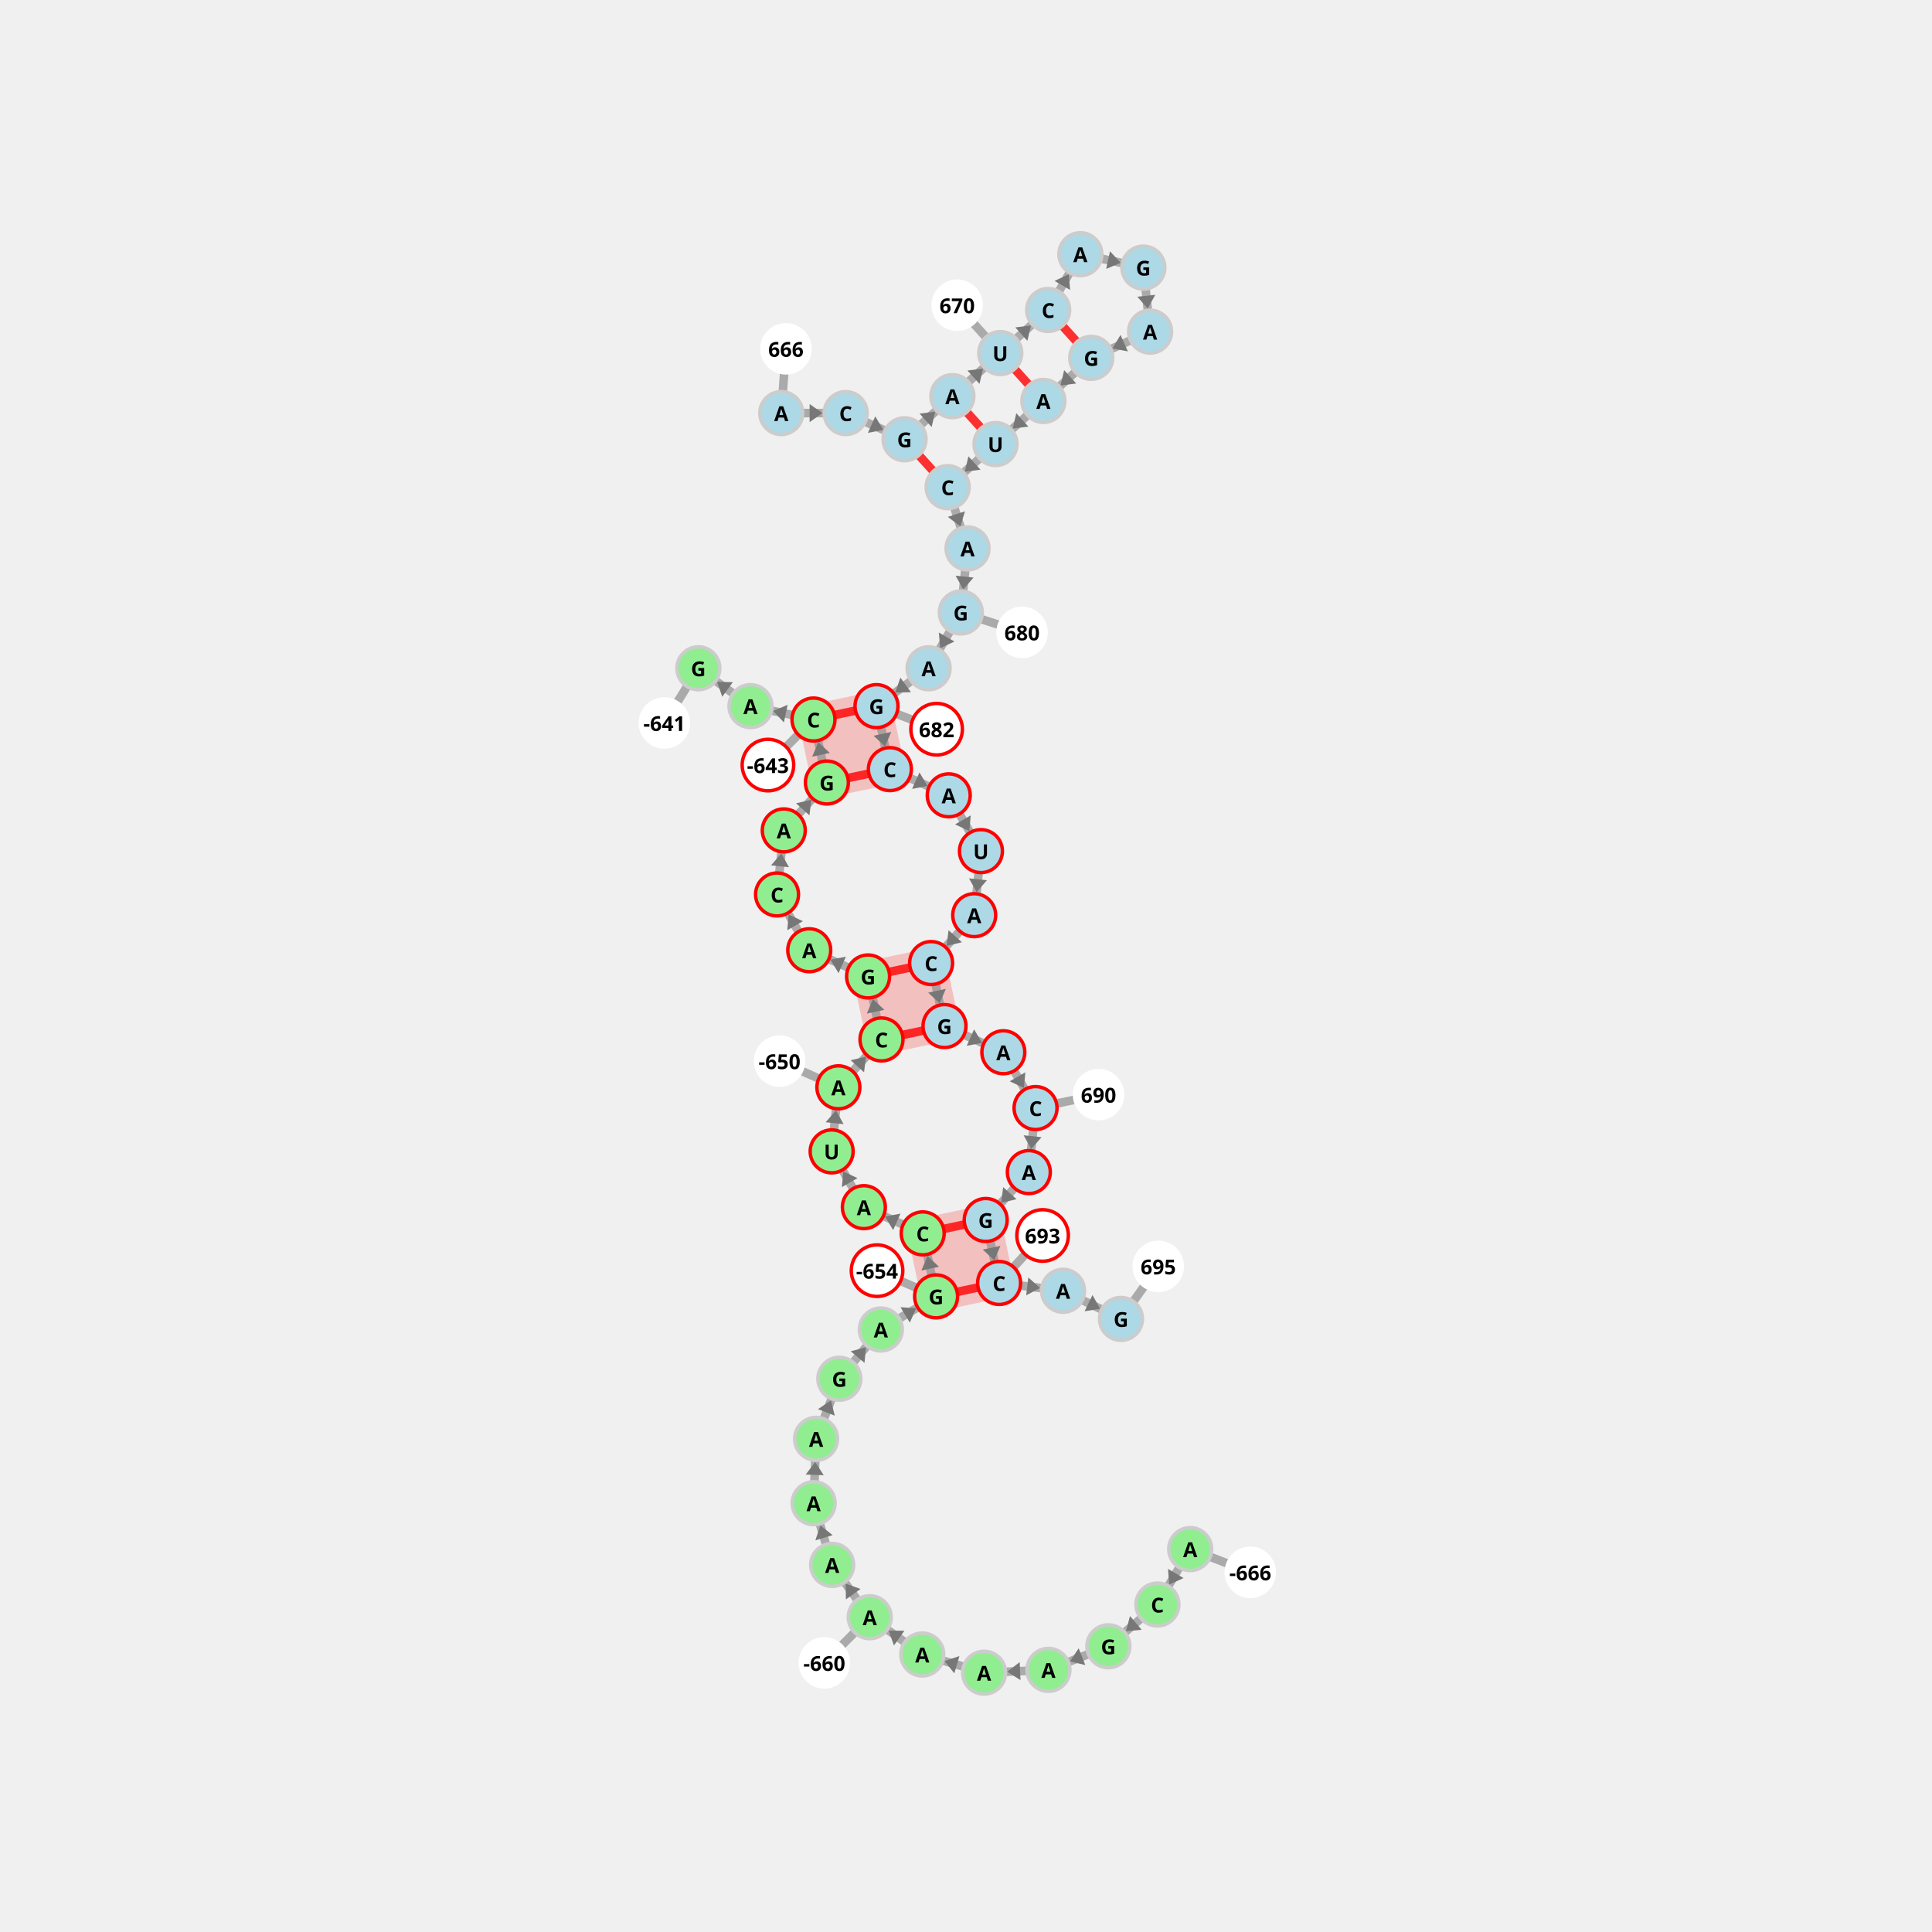
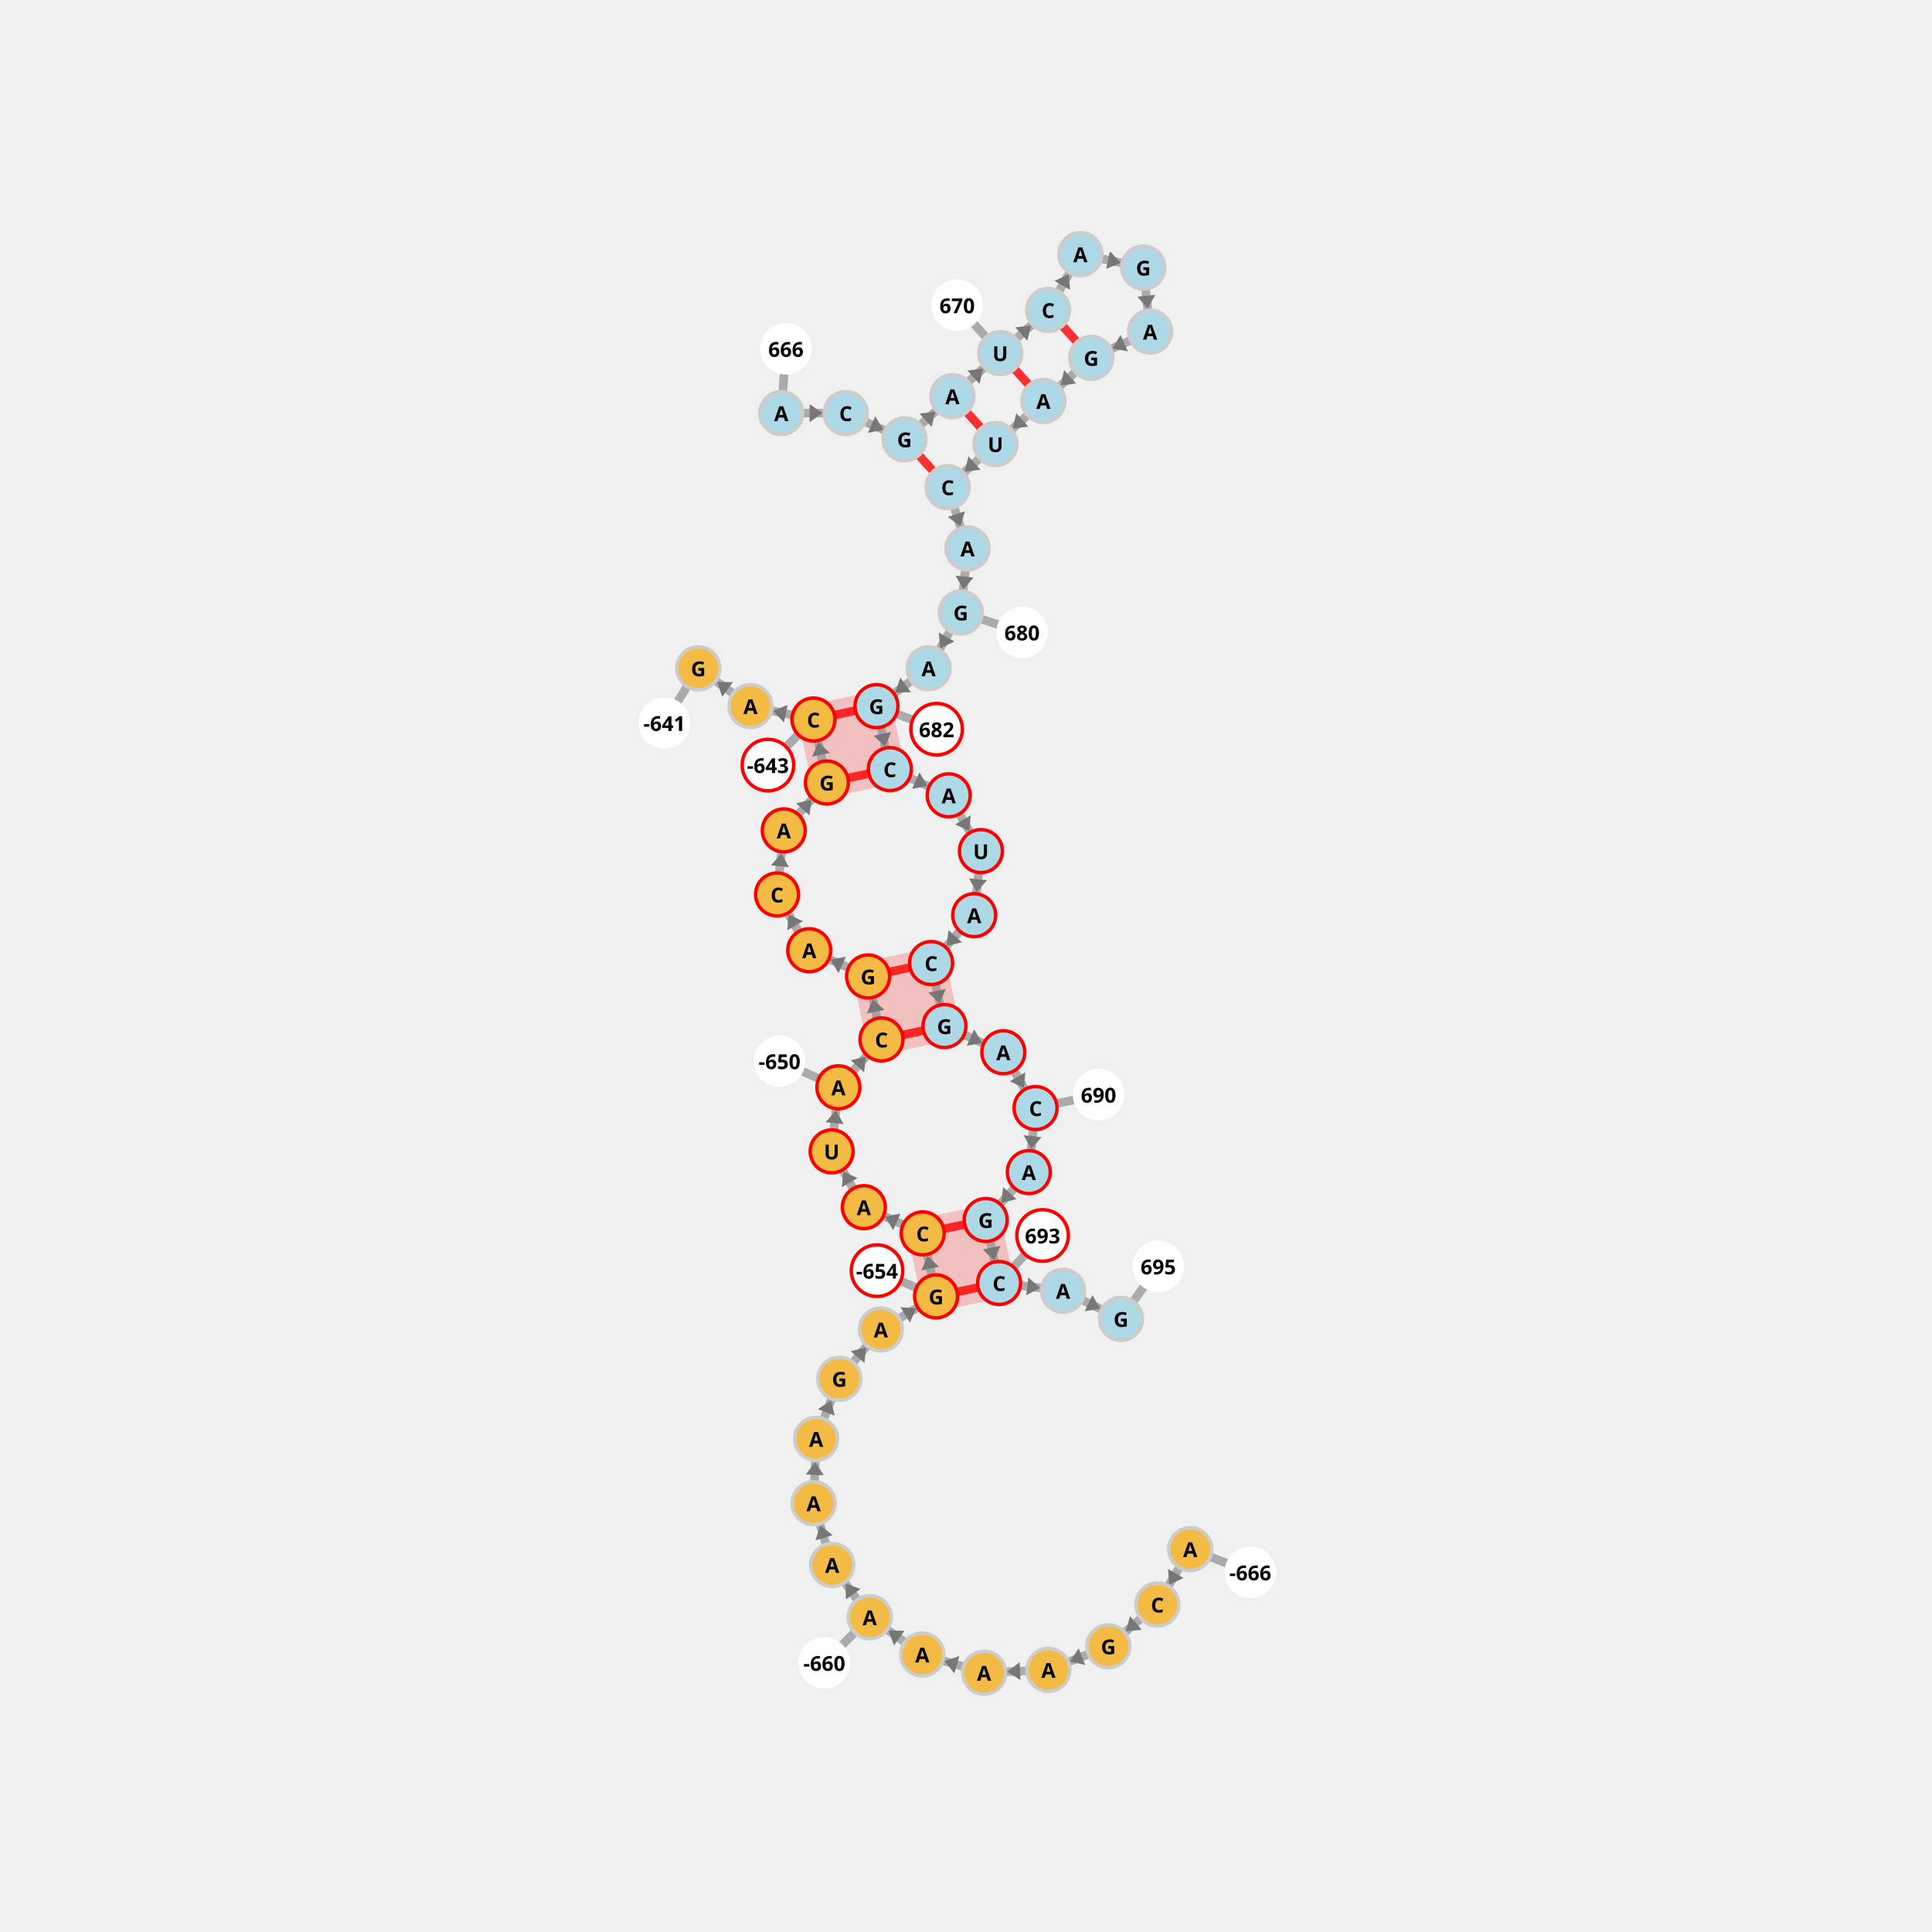
<svg xmlns="http://www.w3.org/2000/svg" viewBox="0 0 300 300">
  <style type="text/css">
 circle.fornac-node, polygon.fornac-node {
  stroke: #ccc;
  stroke-width: 0.8;
  opacity: 1;
  fill: white;
}

path.fornac-directionArrow {
  fill: #777;
  stroke: none;
  stroke-width: 0.8px;
}

g.fornac-plot {
    /* outline: 1px solid red; */
}

circle.fornac-node[base_type="a"] {
  fill: #dbdb8d;
}

circle.fornac-node[base_type="c"] {
  fill: #98df8a;
}

circle.fornac-node[base_type="g"] {
  fill: #ff9896;
}

circle.fornac-node[base_type="u"], circle.fornac-node[base_type="t"] {
  fill: #aec7e8;
}

.fornac-node &gt; text {
     pointer-events: none;
 }

circle.fornac-node[node_type="label"] {
    stroke: transparent;
    stroke-width: 0;
    fill: white;
    display: inline;
}

circle.fornac-node[node_type="protein"] {
    fill: gray;
    fill-opacity: 0.5;
    stroke-width: 4;
}

.fornac-selectedNode &gt; circle.fornac-node {
    stroke: red;
}

text.fornac-nodeLabel {
    font-weight: bold;
    font-family: Tahoma, Geneva, sans-serif;
    font-size: 0.4em;
    color: rgb(100,100,100);
    text-anchor: middle;
    alignment-baseline: middle;
    dominant-baseline: central;
    pointer-events: none;
    -webkit-touch-callout: none;
    -webkit-user-select: none;
    -khtml-user-select: none;
    -moz-user-select: none;
    -ms-user-select: none;
    user-select: none;
}

line.fornac-link {
  stroke: #999;
  stroke-opacity: 0.8;
  stroke-width: 2;
}

line.fornac-link[link_type="pseudoknot"] {
    stroke: red;
}

line.fornac-link[link_type="basepair"] {
  stroke: red;
}

line.fornac-link[link_type="intermolecule"] {
  stroke: blue;
}

line.fornac-link[link_type="chain_chain"] {
  stroke-dasharray: 3,3;
}

line.fornac-link[link_type="fake"] {
  stroke: green;
}

text.fornac-plotLabel {
    font-family: Tahoma, Geneva, sans-serif;
    font-weight: bolder;
    font-size: 1.2em;
    fill: rgba(200, 200, 200, 0.5);
    text-anchor: middle;
    alignment-baseline: central;
}

.fornac-transparent {
    fill: transparent;
    stroke-width: 0;
    stroke-opacity: 0;
    opacity: 0;
    visibility: hidden;
    pointer-events: none;
}

.fornac-dragLine {
  stroke: #999;
  stroke-width: 2;
  pointer-events: none;
}

.fornac-mouseEventHelper &gt; .extent {
  fill-opacity: .1;
  stroke: #fff;
  shape-rendering: crispEdges;
}

.d3-context-menu {
	position: absolute;
	display: none;
	background-color: #f2f2f2;
	border-radius: 4px;

	font-family: Arial, sans-serif;
	font-size: 14px;
	min-width: 150px;
	border: 1px solid #d4d4d4;

	z-index:1200;
}

.d3-context-menu ul {
	list-style-type: none;
	margin: 4px 0px;
	padding: 0px;
	cursor: default;
}

.d3-context-menu ul li {
	padding: 4px 16px;

	-webkit-touch-callout: none; /* iOS Safari */
	-webkit-user-select: none;   /* Chrome/Safari/Opera */
	-khtml-user-select: none;    /* Konqueror */
	-moz-user-select: none;      /* Firefox */
	-ms-user-select: none;       /* Internet Explorer/Edge */
	user-select: none;
}

.d3-context-menu ul li:hover {
	background-color: #4677f8;
	color: #fefefe;
}

.d3-context-menu-selected {
	background-color: #4677f8;
	color: #fefefe;
}

/*
	Header
*/

.d3-context-menu ul li.is-header
.d3-context-menu ul li.is-header:hover {
	background-color: #f2f2f2;
	color: #444;
	font-weight: bold;
	font-style: italic;
}

/*
	Disabled
*/

.d3-context-menu ul li.is-disabled
.d3-context-menu ul li.is-disabled:hover {
	background-color: #f2f2f2;
	color: #888;
	cursor: not-allowed;
}

/*
	Divider
*/

.d3-context-menu ul li.is-divider {
	padding: 0px 0px;
}

.d3-context-menu ul li.is-divider:hover {
	background-color: #f2f2f2;
}

.d3-context-menu ul hr {
	border: 0;
    height: 0;
    border-top: 1px solid rgba(0, 0, 0, 0.1);
    border-bottom: 1px solid rgba(255, 255, 255, 0.3);
}

/*# sourceMappingURL=fornac.css.map*/ 
</style>
  <g class="fornac-plot" transform="translate(54.63409,-2.538667)scale(0.6668224,0.6668224)">
    <polyline points="147.606,287.896 150.725,302.569 136.053,305.687 132.934,291.015 147.606,287.896 " style="fill:red;opacity:0.2;stroke:red;stroke-width:7" />
    <polyline points="134.889,228.068 138.008,242.74 123.336,245.859 120.217,231.186 134.889,228.068 " style="fill:red;opacity:0.2;stroke:red;stroke-width:7" />
    <polyline points="122.172,168.239 125.291,182.911 110.619,186.03 107.5,171.358 122.172,168.239 " style="fill:red;opacity:0.2;stroke:red;stroke-width:7" />
    <g class="fornac-links">
      <line class="link fornac-link" x1="100" y1="100" x2="115" y2="100" link_type="backbone" pointer-events="all" start="1" end="2" />
      <line class="link fornac-link" x1="128.703" y1="106.101" x2="138.74" y2="117.248" link_type="basepair" pointer-events="all" start="3" end="13" />
      <line class="link fornac-link" x1="115" y1="100" x2="128.703" y2="106.101" link_type="backbone" pointer-events="all" start="2" end="3" />
      <line class="link fornac-link" x1="139.85" y1="96.064" x2="149.887" y2="107.211" link_type="basepair" pointer-events="all" start="4" end="12" />
      <line class="link fornac-link" x1="128.703" y1="106.101" x2="139.85" y2="96.064" link_type="backbone" pointer-events="all" start="3" end="4" />
      <line class="link fornac-link" x1="150.998" y1="86.027" x2="161.034" y2="97.174" link_type="basepair" pointer-events="all" start="5" end="11" />
      <line class="link fornac-link" x1="139.85" y1="96.064" x2="150.998" y2="86.027" link_type="backbone" pointer-events="all" start="4" end="5" />
      <line class="link fornac-link" x1="162.145" y1="75.99" x2="172.182" y2="87.137" link_type="basepair" pointer-events="all" start="6" end="10" />
      <line class="link fornac-link" x1="150.998" y1="86.027" x2="162.145" y2="75.99" link_type="backbone" pointer-events="all" start="5" end="6" />
      <line class="link fornac-link" x1="162.145" y1="75.99" x2="169.645" y2="63" link_type="backbone" pointer-events="all" start="6" end="7" />
      <line class="link fornac-link" x1="169.645" y1="63" x2="184.317" y2="66.118" link_type="backbone" pointer-events="all" start="7" end="8" />
      <line class="link fornac-link" x1="184.317" y1="66.118" x2="185.885" y2="81.036" link_type="backbone" pointer-events="all" start="8" end="9" />
      <line class="link fornac-link" x1="185.885" y1="81.036" x2="172.182" y2="87.137" link_type="backbone" pointer-events="all" start="9" end="10" />
      <line class="link fornac-link" x1="172.182" y1="87.137" x2="161.034" y2="97.174" link_type="backbone" pointer-events="all" start="10" end="11" />
      <line class="link fornac-link" x1="161.034" y1="97.174" x2="149.887" y2="107.211" link_type="backbone" pointer-events="all" start="11" end="12" />
      <line class="link fornac-link" x1="149.887" y1="107.211" x2="138.74" y2="117.248" link_type="backbone" pointer-events="all" start="12" end="13" />
      <line class="link fornac-link" x1="138.74" y1="117.248" x2="143.375" y2="131.514" link_type="backbone" pointer-events="all" start="13" end="14" />
      <line class="link fornac-link" x1="143.375" y1="131.514" x2="141.807" y2="146.432" link_type="backbone" pointer-events="all" start="14" end="15" />
      <line class="link fornac-link" x1="141.807" y1="146.432" x2="134.307" y2="159.422" link_type="backbone" pointer-events="all" start="15" end="16" />
      <line class="link fornac-link" x1="122.172" y1="168.239" x2="107.5" y2="171.358" link_type="basepair" pointer-events="all" start="17" end="57" />
      <line class="link fornac-link" x1="134.307" y1="159.422" x2="122.172" y2="168.239" link_type="backbone" pointer-events="all" start="16" end="17" />
      <line class="link fornac-link" x1="125.291" y1="182.911" x2="110.619" y2="186.03" link_type="basepair" pointer-events="all" start="18" end="56" />
      <line class="link fornac-link" x1="122.172" y1="168.239" x2="125.291" y2="182.911" link_type="backbone" pointer-events="all" start="17" end="18" />
      <line class="link fornac-link" x1="125.291" y1="182.911" x2="138.994" y2="189.012" link_type="backbone" pointer-events="all" start="18" end="19" />
      <line class="link fornac-link" x1="138.994" y1="189.012" x2="146.494" y2="202.003" link_type="backbone" pointer-events="all" start="19" end="20" />
      <line class="link fornac-link" x1="146.494" y1="202.003" x2="144.926" y2="216.921" link_type="backbone" pointer-events="all" start="20" end="21" />
      <line class="link fornac-link" x1="134.889" y1="228.068" x2="120.217" y2="231.186" link_type="basepair" pointer-events="all" start="22" end="52" />
      <line class="link fornac-link" x1="144.926" y1="216.921" x2="134.889" y2="228.068" link_type="backbone" pointer-events="all" start="21" end="22" />
      <line class="link fornac-link" x1="138.008" y1="242.74" x2="123.336" y2="245.859" link_type="basepair" pointer-events="all" start="23" end="51" />
      <line class="link fornac-link" x1="134.889" y1="228.068" x2="138.008" y2="242.74" link_type="backbone" pointer-events="all" start="22" end="23" />
      <line class="link fornac-link" x1="138.008" y1="242.74" x2="151.711" y2="248.841" link_type="backbone" pointer-events="all" start="23" end="24" />
      <line class="link fornac-link" x1="151.711" y1="248.841" x2="159.211" y2="261.831" link_type="backbone" pointer-events="all" start="24" end="25" />
      <line class="link fornac-link" x1="159.211" y1="261.831" x2="157.643" y2="276.749" link_type="backbone" pointer-events="all" start="25" end="26" />
      <line class="link fornac-link" x1="147.606" y1="287.896" x2="132.934" y2="291.015" link_type="basepair" pointer-events="all" start="27" end="47" />
      <line class="link fornac-link" x1="157.643" y1="276.749" x2="147.606" y2="287.896" link_type="backbone" pointer-events="all" start="26" end="27" />
      <line class="link fornac-link" x1="150.725" y1="302.569" x2="136.053" y2="305.687" link_type="basepair" pointer-events="all" start="28" end="46" />
      <line class="link fornac-link" x1="147.606" y1="287.896" x2="150.725" y2="302.569" link_type="backbone" pointer-events="all" start="27" end="28" />
      <line class="link fornac-link" x1="150.725" y1="302.569" x2="165.615" y2="304.383" link_type="backbone" pointer-events="all" start="28" end="29" />
      <line class="link fornac-link" x1="165.615" y1="304.383" x2="179.109" y2="310.934" link_type="backbone" pointer-events="all" start="29" end="30" />
      <line class="link fornac-link" x1="195.228" y1="364.538" x2="187.585" y2="377.444" link_type="backbone" pointer-events="all" start="34" end="35" />
      <line class="link fornac-link" x1="187.585" y1="377.444" x2="176.166" y2="387.17" link_type="backbone" pointer-events="all" start="35" end="36" />
      <line class="link fornac-link" x1="176.166" y1="387.17" x2="162.207" y2="392.662" link_type="backbone" pointer-events="all" start="36" end="37" />
      <line class="link fornac-link" x1="162.207" y1="392.662" x2="147.222" y2="393.323" link_type="backbone" pointer-events="all" start="37" end="38" />
      <line class="link fornac-link" x1="147.222" y1="393.323" x2="132.834" y2="389.082" link_type="backbone" pointer-events="all" start="38" end="39" />
      <line class="link fornac-link" x1="132.834" y1="389.082" x2="120.602" y2="380.4" link_type="backbone" pointer-events="all" start="39" end="40" />
      <line class="link fornac-link" x1="120.602" y1="380.4" x2="111.852" y2="368.216" link_type="backbone" pointer-events="all" start="40" end="41" />
      <line class="link fornac-link" x1="111.852" y1="368.216" x2="107.532" y2="353.852" link_type="backbone" pointer-events="all" start="41" end="42" />
      <line class="link fornac-link" x1="107.532" y1="353.852" x2="108.111" y2="338.863" link_type="backbone" pointer-events="all" start="42" end="43" />
      <line class="link fornac-link" x1="108.111" y1="338.863" x2="113.525" y2="324.874" link_type="backbone" pointer-events="all" start="43" end="44" />
      <line class="link fornac-link" x1="113.525" y1="324.874" x2="123.188" y2="313.401" link_type="backbone" pointer-events="all" start="44" end="45" />
      <line class="link fornac-link" x1="123.188" y1="313.401" x2="136.053" y2="305.687" link_type="backbone" pointer-events="all" start="45" end="46" />
      <line class="link fornac-link" x1="136.053" y1="305.687" x2="132.934" y2="291.015" link_type="backbone" pointer-events="all" start="46" end="47" />
      <line class="link fornac-link" x1="132.934" y1="291.015" x2="119.231" y2="284.914" link_type="backbone" pointer-events="all" start="47" end="48" />
      <line class="link fornac-link" x1="119.231" y1="284.914" x2="111.731" y2="271.924" link_type="backbone" pointer-events="all" start="48" end="49" />
      <line class="link fornac-link" x1="111.731" y1="271.924" x2="113.299" y2="257.006" link_type="backbone" pointer-events="all" start="49" end="50" />
      <line class="link fornac-link" x1="113.299" y1="257.006" x2="123.336" y2="245.859" link_type="backbone" pointer-events="all" start="50" end="51" />
      <line class="link fornac-link" x1="123.336" y1="245.859" x2="120.217" y2="231.186" link_type="backbone" pointer-events="all" start="51" end="52" />
      <line class="link fornac-link" x1="120.217" y1="231.186" x2="106.514" y2="225.085" link_type="backbone" pointer-events="all" start="52" end="53" />
      <line class="link fornac-link" x1="106.514" y1="225.085" x2="99.014" y2="212.095" link_type="backbone" pointer-events="all" start="53" end="54" />
      <line class="link fornac-link" x1="99.014" y1="212.095" x2="100.582" y2="197.177" link_type="backbone" pointer-events="all" start="54" end="55" />
      <line class="link fornac-link" x1="100.582" y1="197.177" x2="110.619" y2="186.03" link_type="backbone" pointer-events="all" start="55" end="56" />
      <line class="link fornac-link" x1="110.619" y1="186.03" x2="107.5" y2="171.358" link_type="backbone" pointer-events="all" start="56" end="57" />
      <line class="link fornac-link" x1="107.5" y1="171.358" x2="92.828" y2="168.239" link_type="backbone" pointer-events="all" start="57" end="58" />
      <line class="link fornac-link" x1="92.828" y1="168.239" x2="80.693" y2="159.422" link_type="backbone" pointer-events="all" start="58" end="59" />
      <line class="link fornac-link" x1="100" y1="100" x2="101.084" y2="85.039" link_type="label_link" pointer-events="all" start="1" end="1" />
      <line class="link fornac-link" x1="150.998" y1="86.027" x2="140.961" y2="74.88" link_type="label_link" pointer-events="all" start="5" end="1" />
      <line class="link fornac-link" x1="141.807" y1="146.432" x2="156.073" y2="151.067" link_type="label_link" pointer-events="all" start="15" end="1" />
      <line class="link fornac-link" x1="122.172" y1="168.239" x2="136.176" y2="173.615" link_type="label_link" pointer-events="all" start="17" end="1" />
      <line class="link fornac-link" x1="159.211" y1="261.831" x2="173.883" y2="258.713" link_type="label_link" pointer-events="all" start="25" end="1" />
      <line class="link fornac-link" x1="150.725" y1="302.569" x2="160.854" y2="291.505" link_type="label_link" pointer-events="all" start="28" end="1" />
      <line class="link fornac-link" x1="179.109" y1="310.934" x2="187.791" y2="298.702" link_type="label_link" pointer-events="all" start="30" end="1" />
      <line class="link fornac-link" x1="195.228" y1="364.538" x2="209.217" y2="369.952" link_type="label_link" pointer-events="all" start="34" end="1" />
      <line class="link fornac-link" x1="120.602" y1="380.4" x2="110.025" y2="391.036" link_type="label_link" pointer-events="all" start="40" end="1" />
      <line class="link fornac-link" x1="136.053" y1="305.687" x2="122.299" y2="299.7" link_type="label_link" pointer-events="all" start="46" end="1" />
      <line class="link fornac-link" x1="113.299" y1="257.006" x2="99.596" y2="250.905" link_type="label_link" pointer-events="all" start="50" end="1" />
      <line class="link fornac-link" x1="107.5" y1="171.358" x2="96.893" y2="181.964" link_type="label_link" pointer-events="all" start="57" end="1" />
      <line class="link fornac-link" x1="80.693" y1="159.422" x2="72.776" y2="172.163" link_type="label_link" pointer-events="all" start="59" end="1" />
    </g>
    <g class="fornac-nodes">
      <g class="gnode" struct_name="empty" transform="translate(100,100)" num="n1" rnum="n59">
        <path class="fornac-directionArrow" node_num="1" />
        <circle class="fornac-node" node_type="nucleotide" node_num="1" r="5" style="fill: lightblue;" />
        <text class="fornac-nodeLabel" label_type="nucleotide">A</text>
      </g>
      <g class="gnode" struct_name="empty" transform="translate(115,100)" num="n2" rnum="n58">
        <path class="fornac-directionArrow" node_num="2" d="M-8.4,-2.1L-5.4,0L-8.4,2.1" />
        <circle class="fornac-node" node_type="nucleotide" node_num="2" r="5" style="fill: lightblue;" />
        <text class="fornac-nodeLabel" label_type="nucleotide">C</text>
      </g>
      <g class="gnode" struct_name="empty" transform="translate(128.7032,106.101)" num="n3" rnum="n57">
        <path class="fornac-directionArrow" node_num="3" d="M-6.82,-5.335L-4.933,-2.196L-8.528,-1.498" />
        <circle class="fornac-node" node_type="nucleotide" node_num="3" r="5" style="fill: lightblue;" />
        <text class="fornac-nodeLabel" label_type="nucleotide">G</text>
      </g>
      <g class="gnode" struct_name="empty" transform="translate(139.8504,96.06409)" num="n4" rnum="n56">
        <path class="fornac-directionArrow" node_num="4" d="M-7.648,4.06L-4.013,3.613L-4.837,7.181" />
        <circle class="fornac-node" node_type="nucleotide" node_num="4" r="5" style="fill: lightblue;" />
        <text class="fornac-nodeLabel" label_type="nucleotide">A</text>
      </g>
      <g class="gnode" struct_name="empty" transform="translate(150.9975,86.02713)" num="n5" rnum="n55">
        <path class="fornac-directionArrow" node_num="5" d="M-7.648,4.06L-4.013,3.613L-4.837,7.181" />
        <circle class="fornac-node" node_type="nucleotide" node_num="5" r="5" style="fill: lightblue;" />
        <text class="fornac-nodeLabel" label_type="nucleotide">U</text>
      </g>
      <g class="gnode" struct_name="empty" transform="translate(162.1447,75.99017)" num="n6" rnum="n54">
        <path class="fornac-directionArrow" node_num="6" d="M-7.648,4.06L-4.013,3.613L-4.837,7.181" />
        <circle class="fornac-node" node_type="nucleotide" node_num="6" r="5" style="fill: lightblue;" />
        <text class="fornac-nodeLabel" label_type="nucleotide">C</text>
      </g>
      <g class="gnode" struct_name="empty" transform="translate(169.6447,62.99979)" num="n7" rnum="n53">
        <path class="fornac-directionArrow" node_num="7" d="M-6.019,6.225L-2.7,4.677L-2.381,8.325" />
        <circle class="fornac-node" node_type="nucleotide" node_num="7" r="5" style="fill: lightblue;" />
        <text class="fornac-nodeLabel" label_type="nucleotide">A</text>
      </g>
      <g class="gnode" struct_name="empty" transform="translate(184.3169,66.11847)" num="n8" rnum="n52">
        <path class="fornac-directionArrow" node_num="8" d="M-7.78,-3.801L-5.282,-1.123L-8.653,0.308" />
        <circle class="fornac-node" node_type="nucleotide" node_num="8" r="5" style="fill: lightblue;" />
        <text class="fornac-nodeLabel" label_type="nucleotide">G</text>
      </g>
      <g class="gnode" struct_name="empty" transform="translate(185.8848,81.0363)" num="n9" rnum="n51">
        <path class="fornac-directionArrow" node_num="9" d="M1.21,-8.573L-0.564,-5.37L-2.967,-8.134" />
        <circle class="fornac-node" node_type="nucleotide" node_num="9" r="5" style="fill: lightblue;" />
        <text class="fornac-nodeLabel" label_type="nucleotide">A</text>
      </g>
      <g class="gnode" struct_name="empty" transform="translate(172.1817,87.13734)" num="n10" rnum="n50">
        <path class="fornac-directionArrow" node_num="10" d="M8.528,-1.498L4.933,-2.196L6.82,-5.335" />
        <circle class="fornac-node" node_type="nucleotide" node_num="10" r="5" style="fill: lightblue;" />
        <text class="fornac-nodeLabel" label_type="nucleotide">G</text>
      </g>
      <g class="gnode" struct_name="empty" transform="translate(161.0345,97.1743)" num="n11" rnum="n49">
        <path class="fornac-directionArrow" node_num="11" d="M7.648,-4.06L4.013,-3.613L4.837,-7.181" />
        <circle class="fornac-node" node_type="nucleotide" node_num="11" r="5" style="fill: lightblue;" />
        <text class="fornac-nodeLabel" label_type="nucleotide">A</text>
      </g>
      <g class="gnode" struct_name="empty" transform="translate(149.8873,107.2113)" num="n12" rnum="n48">
        <path class="fornac-directionArrow" node_num="12" d="M7.648,-4.06L4.013,-3.613L4.837,-7.181" />
        <circle class="fornac-node" node_type="nucleotide" node_num="12" r="5" style="fill: lightblue;" />
        <text class="fornac-nodeLabel" label_type="nucleotide">U</text>
      </g>
      <g class="gnode" struct_name="empty" transform="translate(138.7401,117.2482)" num="n13" rnum="n47">
        <path class="fornac-directionArrow" node_num="13" d="M7.648,-4.06L4.013,-3.613L4.837,-7.181" />
        <circle class="fornac-node" node_type="nucleotide" node_num="13" r="5" style="fill: lightblue;" />
        <text class="fornac-nodeLabel" label_type="nucleotide">C</text>
      </g>
      <g class="gnode" struct_name="empty" transform="translate(143.3754,131.5141)" num="n14" rnum="n46">
        <path class="fornac-directionArrow" node_num="14" d="M-0.599,-8.638L-1.669,-5.136L-4.593,-7.34" />
        <circle class="fornac-node" node_type="nucleotide" node_num="14" r="5" style="fill: lightblue;" />
        <text class="fornac-nodeLabel" label_type="nucleotide">A</text>
      </g>
      <g class="gnode" struct_name="empty" transform="translate(141.8075,146.4319)" num="n15" rnum="n45">
        <path class="fornac-directionArrow" node_num="15" d="M2.967,-8.134L0.564,-5.37L-1.21,-8.573" />
        <circle class="fornac-node" node_type="nucleotide" node_num="15" r="5" style="fill: lightblue;" />
        <text class="fornac-nodeLabel" label_type="nucleotide">G</text>
      </g>
      <g class="gnode" struct_name="empty" transform="translate(134.3075,159.4223)" num="n16" rnum="n44">
        <path class="fornac-directionArrow" node_num="16" d="M6.019,-6.225L2.7,-4.677L2.381,-8.325" />
        <circle class="fornac-node" node_type="nucleotide" node_num="16" r="5" style="fill: lightblue;" />
        <text class="fornac-nodeLabel" label_type="nucleotide">A</text>
      </g>
      <g class="gnode" struct_name="empty" transform="translate(122.1722,168.2391)" num="n17" rnum="n43">
        <path class="fornac-directionArrow" node_num="17" d="M8.03,-3.238L4.369,-3.174L5.561,-6.636" />
        <circle class="fornac-node" node_type="nucleotide" node_num="17" r="5" style="fill: lightblue;stroke: red;" />
        <text class="fornac-nodeLabel" label_type="nucleotide">G</text>
      </g>
      <g class="gnode" struct_name="empty" transform="translate(125.2909,182.9113)" num="n18" rnum="n42">
        <path class="fornac-directionArrow" node_num="18" d="M0.308,-8.653L-1.123,-5.282L-3.801,-7.78" />
        <circle class="fornac-node" node_type="nucleotide" node_num="18" r="5" style="fill: lightblue;stroke: red;" />
        <text class="fornac-nodeLabel" label_type="nucleotide">C</text>
      </g>
      <g class="gnode" struct_name="empty" transform="translate(138.9941,189.0123)" num="n19" rnum="n41">
        <path class="fornac-directionArrow" node_num="19" d="M-6.82,-5.335L-4.933,-2.196L-8.528,-1.498" />
        <circle class="fornac-node" node_type="nucleotide" node_num="19" r="5" style="fill: lightblue;stroke: red;" />
        <text class="fornac-nodeLabel" label_type="nucleotide">A</text>
      </g>
      <g class="gnode" struct_name="empty" transform="translate(146.4941,202.0027)" num="n20" rnum="n40">
        <path class="fornac-directionArrow" node_num="20" d="M-2.381,-8.325L-2.7,-4.677L-6.019,-6.225" />
        <circle class="fornac-node" node_type="nucleotide" node_num="20" r="5" style="fill: lightblue;stroke: red;" />
        <text class="fornac-nodeLabel" label_type="nucleotide">U</text>
      </g>
      <g class="gnode" struct_name="empty" transform="translate(144.9261,216.9205)" num="n21" rnum="n39">
        <path class="fornac-directionArrow" node_num="21" d="M2.967,-8.134L0.564,-5.37L-1.21,-8.573" />
        <circle class="fornac-node" node_type="nucleotide" node_num="21" r="5" style="fill: lightblue;stroke: red;" />
        <text class="fornac-nodeLabel" label_type="nucleotide">A</text>
      </g>
      <g class="gnode" struct_name="empty" transform="translate(134.8892,228.0677)" num="n22" rnum="n38">
        <path class="fornac-directionArrow" node_num="22" d="M7.181,-4.837L3.613,-4.013L4.06,-7.648" />
        <circle class="fornac-node" node_type="nucleotide" node_num="22" r="5" style="fill: lightblue;stroke: red;" />
        <text class="fornac-nodeLabel" label_type="nucleotide">C</text>
      </g>
      <g class="gnode" struct_name="empty" transform="translate(138.0079,242.7399)" num="n23" rnum="n37">
        <path class="fornac-directionArrow" node_num="23" d="M0.308,-8.653L-1.123,-5.282L-3.801,-7.78" />
        <circle class="fornac-node" node_type="nucleotide" node_num="23" r="5" style="fill: lightblue;stroke: red;" />
        <text class="fornac-nodeLabel" label_type="nucleotide">G</text>
      </g>
      <g class="gnode" struct_name="empty" transform="translate(151.711,248.841)" num="n24" rnum="n36">
        <path class="fornac-directionArrow" node_num="24" d="M-6.82,-5.335L-4.933,-2.196L-8.528,-1.498" />
        <circle class="fornac-node" node_type="nucleotide" node_num="24" r="5" style="fill: lightblue;stroke: red;" />
        <text class="fornac-nodeLabel" label_type="nucleotide">A</text>
      </g>
      <g class="gnode" struct_name="empty" transform="translate(159.211,261.8313)" num="n25" rnum="n35">
        <path class="fornac-directionArrow" node_num="25" d="M-2.381,-8.325L-2.7,-4.677L-6.019,-6.225" />
        <circle class="fornac-node" node_type="nucleotide" node_num="25" r="5" style="fill: lightblue;stroke: red;" />
        <text class="fornac-nodeLabel" label_type="nucleotide">C</text>
      </g>
      <g class="gnode" struct_name="empty" transform="translate(157.6431,276.7492)" num="n26" rnum="n34">
        <path class="fornac-directionArrow" node_num="26" d="M2.967,-8.134L0.564,-5.37L-1.21,-8.573" />
        <circle class="fornac-node" node_type="nucleotide" node_num="26" r="5" style="fill: lightblue;stroke: red;" />
        <text class="fornac-nodeLabel" label_type="nucleotide">A</text>
      </g>
      <g class="gnode" struct_name="empty" transform="translate(147.6062,287.8963)" num="n27" rnum="n33">
        <path class="fornac-directionArrow" node_num="27" d="M7.181,-4.837L3.613,-4.013L4.06,-7.648" />
        <circle class="fornac-node" node_type="nucleotide" node_num="27" r="5" style="fill: lightblue;stroke: red;" />
        <text class="fornac-nodeLabel" label_type="nucleotide">G</text>
      </g>
      <g class="gnode" struct_name="empty" transform="translate(150.7248,302.5686)" num="n28" rnum="n32">
        <path class="fornac-directionArrow" node_num="28" d="M0.308,-8.653L-1.123,-5.282L-3.801,-7.78" />
        <circle class="fornac-node" node_type="nucleotide" node_num="28" r="5" style="fill: lightblue;stroke: red;" />
        <text class="fornac-nodeLabel" label_type="nucleotide">C</text>
      </g>
      <g class="gnode" struct_name="empty" transform="translate(165.6147,304.3829)" num="n29" rnum="n31">
        <path class="fornac-directionArrow" node_num="29" d="M-8.084,-3.101L-5.36,-0.653L-8.592,1.069" />
        <circle class="fornac-node" node_type="nucleotide" node_num="29" r="5" style="fill: lightblue;" />
        <text class="fornac-nodeLabel" label_type="nucleotide">A</text>
      </g>
      <g class="gnode" struct_name="empty" transform="translate(179.1087,310.9337)" num="n30" rnum="n30">
        <path class="fornac-directionArrow" node_num="30" d="M-6.64,-5.558L-4.858,-2.358L-8.474,-1.779" />
        <circle class="fornac-node" node_type="nucleotide" node_num="30" r="5" style="fill: lightblue;" />
        <text class="fornac-nodeLabel" label_type="nucleotide">G</text>
      </g>
      <g class="gnode" struct_name="empty" transform="translate(195.2282,364.5375)" num="n34" rnum="n26">
-         <circle class="fornac-node" node_type="nucleotide" node_num="34" r="5" style="fill: lightgreen;" />
+         <circle class="fornac-node" node_type="nucleotide" node_num="34" r="5" style="fill: #F4BB44;" />
        <text class="fornac-nodeLabel" label_type="nucleotide">A</text>
      </g>
      <g class="gnode" struct_name="empty" transform="translate(187.5854,377.4444)" num="n35" rnum="n25">
        <path class="fornac-directionArrow" node_num="35" d="M6.087,-6.158L2.751,-4.646L2.473,-8.298" />
-         <circle class="fornac-node" node_type="nucleotide" node_num="35" r="5" style="fill: lightgreen;" />
+         <circle class="fornac-node" node_type="nucleotide" node_num="35" r="5" style="fill: #F4BB44;" />
        <text class="fornac-nodeLabel" label_type="nucleotide">C</text>
      </g>
      <g class="gnode" struct_name="empty" transform="translate(176.1659,387.1704)" num="n36" rnum="n24">
        <path class="fornac-directionArrow" node_num="36" d="M7.757,-3.848L4.111,-3.501L5.033,-7.045" />
-         <circle class="fornac-node" node_type="nucleotide" node_num="36" r="5" style="fill: lightgreen;" />
+         <circle class="fornac-node" node_type="nucleotide" node_num="36" r="5" style="fill: #F4BB44;" />
        <text class="fornac-nodeLabel" label_type="nucleotide">G</text>
      </g>
      <g class="gnode" struct_name="empty" transform="translate(162.2071,392.6615)" num="n37" rnum="n23">
        <path class="fornac-directionArrow" node_num="37" d="M8.586,-1.121L5.025,-1.977L7.048,-5.029" />
-         <circle class="fornac-node" node_type="nucleotide" node_num="37" r="5" style="fill: lightgreen;" />
+         <circle class="fornac-node" node_type="nucleotide" node_num="37" r="5" style="fill: #F4BB44;" />
        <text class="fornac-nodeLabel" label_type="nucleotide">A</text>
      </g>
      <g class="gnode" struct_name="empty" transform="translate(147.2217,393.3227)" num="n38" rnum="n22">
        <path class="fornac-directionArrow" node_num="38" d="M8.484,1.728L5.395,-0.238L8.299,-2.468" />
-         <circle class="fornac-node" node_type="nucleotide" node_num="38" r="5" style="fill: lightgreen;" />
+         <circle class="fornac-node" node_type="nucleotide" node_num="38" r="5" style="fill: #F4BB44;" />
        <text class="fornac-nodeLabel" label_type="nucleotide">A</text>
      </g>
      <g class="gnode" struct_name="empty" transform="translate(132.8336,389.0823)" num="n39" rnum="n21">
        <path class="fornac-directionArrow" node_num="39" d="M7.464,4.389L5.18,1.527L8.651,0.36" />
-         <circle class="fornac-node" node_type="nucleotide" node_num="39" r="5" style="fill: lightgreen;" />
+         <circle class="fornac-node" node_type="nucleotide" node_num="39" r="5" style="fill: #F4BB44;" />
        <text class="fornac-nodeLabel" label_type="nucleotide">A</text>
      </g>
      <g class="gnode" struct_name="empty" transform="translate(120.6019,380.3998)" num="n40" rnum="n20">
        <path class="fornac-directionArrow" node_num="40" d="M5.634,6.575L4.403,3.126L8.065,3.15" />
-         <circle class="fornac-node" node_type="nucleotide" node_num="40" r="5" style="fill: lightgreen;" />
+         <circle class="fornac-node" node_type="nucleotide" node_num="40" r="5" style="fill: #F4BB44;" />
        <text class="fornac-nodeLabel" label_type="nucleotide">A</text>
      </g>
      <g class="gnode" struct_name="empty" transform="translate(111.8521,368.2162)" num="n41" rnum="n19">
        <path class="fornac-directionArrow" node_num="41" d="M3.194,8.048L3.15,4.386L6.606,5.598" />
-         <circle class="fornac-node" node_type="nucleotide" node_num="41" r="5" style="fill: lightgreen;" />
+         <circle class="fornac-node" node_type="nucleotide" node_num="41" r="5" style="fill: #F4BB44;" />
        <text class="fornac-nodeLabel" label_type="nucleotide">A</text>
      </g>
      <g class="gnode" struct_name="empty" transform="translate(107.5324,353.8516)" num="n42" rnum="n18">
        <path class="fornac-directionArrow" node_num="42" d="M0.408,8.649L1.555,5.171L4.43,7.439" />
-         <circle class="fornac-node" node_type="nucleotide" node_num="42" r="5" style="fill: lightgreen;" />
+         <circle class="fornac-node" node_type="nucleotide" node_num="42" r="5" style="fill: #F4BB44;" />
        <text class="fornac-nodeLabel" label_type="nucleotide">A</text>
      </g>
      <g class="gnode" struct_name="empty" transform="translate(108.111,338.8628)" num="n43" rnum="n17">
        <path class="fornac-directionArrow" node_num="43" d="M-2.422,8.313L-0.208,5.396L1.774,8.475" />
-         <circle class="fornac-node" node_type="nucleotide" node_num="43" r="5" style="fill: lightgreen;" />
+         <circle class="fornac-node" node_type="nucleotide" node_num="43" r="5" style="fill: #F4BB44;" />
        <text class="fornac-nodeLabel" label_type="nucleotide">A</text>
      </g>
      <g class="gnode" struct_name="empty" transform="translate(113.5251,324.8739)" num="n44" rnum="n16">
        <path class="fornac-directionArrow" node_num="44" d="M-4.99,7.076L-1.949,5.036L-1.073,8.592" />
-         <circle class="fornac-node" node_type="nucleotide" node_num="44" r="5" style="fill: lightgreen;" />
+         <circle class="fornac-node" node_type="nucleotide" node_num="44" r="5" style="fill: #F4BB44;" />
        <text class="fornac-nodeLabel" label_type="nucleotide">G</text>
      </g>
      <g class="gnode" struct_name="empty" transform="translate(123.188,313.401)" num="n45" rnum="n15">
        <path class="fornac-directionArrow" node_num="45" d="M-7.017,5.072L-3.479,4.13L-3.805,7.778" />
-         <circle class="fornac-node" node_type="nucleotide" node_num="45" r="5" style="fill: lightgreen;" />
+         <circle class="fornac-node" node_type="nucleotide" node_num="45" r="5" style="fill: #F4BB44;" />
        <text class="fornac-nodeLabel" label_type="nucleotide">A</text>
      </g>
      <g class="gnode" struct_name="empty" transform="translate(136.0526,305.6872)" num="n46" rnum="n14">
        <path class="fornac-directionArrow" node_num="46" d="M-8.284,2.519L-4.631,2.777L-6.124,6.121" />
-         <circle class="fornac-node" node_type="nucleotide" node_num="46" r="5" style="fill: lightgreen;stroke: red;" />
+         <circle class="fornac-node" node_type="nucleotide" node_num="46" r="5" style="fill: #F4BB44;stroke: red;" />
        <text class="fornac-nodeLabel" label_type="nucleotide">G</text>
      </g>
      <g class="gnode" struct_name="empty" transform="translate(132.9339,291.015)" num="n47" rnum="n13">
        <path class="fornac-directionArrow" node_num="47" d="M-0.308,8.653L1.123,5.282L3.801,7.78" />
-         <circle class="fornac-node" node_type="nucleotide" node_num="47" r="5" style="fill: lightgreen;stroke: red;" />
+         <circle class="fornac-node" node_type="nucleotide" node_num="47" r="5" style="fill: #F4BB44;stroke: red;" />
        <text class="fornac-nodeLabel" label_type="nucleotide">C</text>
      </g>
      <g class="gnode" struct_name="empty" transform="translate(119.2308,284.914)" num="n48" rnum="n12">
        <path class="fornac-directionArrow" node_num="48" d="M6.82,5.335L4.933,2.196L8.528,1.498" />
-         <circle class="fornac-node" node_type="nucleotide" node_num="48" r="5" style="fill: lightgreen;stroke: red;" />
+         <circle class="fornac-node" node_type="nucleotide" node_num="48" r="5" style="fill: #F4BB44;stroke: red;" />
        <text class="fornac-nodeLabel" label_type="nucleotide">A</text>
      </g>
      <g class="gnode" struct_name="empty" transform="translate(111.7308,271.9236)" num="n49" rnum="n11">
        <path class="fornac-directionArrow" node_num="49" d="M2.381,8.325L2.7,4.677L6.019,6.225" />
-         <circle class="fornac-node" node_type="nucleotide" node_num="49" r="5" style="fill: lightgreen;stroke: red;" />
+         <circle class="fornac-node" node_type="nucleotide" node_num="49" r="5" style="fill: #F4BB44;stroke: red;" />
        <text class="fornac-nodeLabel" label_type="nucleotide">U</text>
      </g>
      <g class="gnode" struct_name="empty" transform="translate(113.2987,257.0058)" num="n50" rnum="n10">
        <path class="fornac-directionArrow" node_num="50" d="M-2.967,8.134L-0.564,5.37L1.21,8.573" />
-         <circle class="fornac-node" node_type="nucleotide" node_num="50" r="5" style="fill: lightgreen;stroke: red;" />
+         <circle class="fornac-node" node_type="nucleotide" node_num="50" r="5" style="fill: #F4BB44;stroke: red;" />
        <text class="fornac-nodeLabel" label_type="nucleotide">A</text>
      </g>
      <g class="gnode" struct_name="empty" transform="translate(123.3356,245.8586)" num="n51" rnum="n9">
        <path class="fornac-directionArrow" node_num="51" d="M-7.181,4.837L-3.613,4.013L-4.06,7.648" />
-         <circle class="fornac-node" node_type="nucleotide" node_num="51" r="5" style="fill: lightgreen;stroke: red;" />
+         <circle class="fornac-node" node_type="nucleotide" node_num="51" r="5" style="fill: #F4BB44;stroke: red;" />
        <text class="fornac-nodeLabel" label_type="nucleotide">C</text>
      </g>
      <g class="gnode" struct_name="empty" transform="translate(120.217,231.1864)" num="n52" rnum="n8">
        <path class="fornac-directionArrow" node_num="52" d="M-0.308,8.653L1.123,5.282L3.801,7.78" />
-         <circle class="fornac-node" node_type="nucleotide" node_num="52" r="5" style="fill: lightgreen;stroke: red;" />
+         <circle class="fornac-node" node_type="nucleotide" node_num="52" r="5" style="fill: #F4BB44;stroke: red;" />
        <text class="fornac-nodeLabel" label_type="nucleotide">G</text>
      </g>
      <g class="gnode" struct_name="empty" transform="translate(106.5138,225.0853)" num="n53" rnum="n7">
        <path class="fornac-directionArrow" node_num="53" d="M6.82,5.335L4.933,2.196L8.528,1.498" />
-         <circle class="fornac-node" node_type="nucleotide" node_num="53" r="5" style="fill: lightgreen;stroke: red;" />
+         <circle class="fornac-node" node_type="nucleotide" node_num="53" r="5" style="fill: #F4BB44;stroke: red;" />
        <text class="fornac-nodeLabel" label_type="nucleotide">A</text>
      </g>
      <g class="gnode" struct_name="empty" transform="translate(99.01379,212.0949)" num="n54" rnum="n6">
        <path class="fornac-directionArrow" node_num="54" d="M2.381,8.325L2.7,4.677L6.019,6.225" />
-         <circle class="fornac-node" node_type="nucleotide" node_num="54" r="5" style="fill: lightgreen;stroke: red;" />
+         <circle class="fornac-node" node_type="nucleotide" node_num="54" r="5" style="fill: #F4BB44;stroke: red;" />
        <text class="fornac-nodeLabel" label_type="nucleotide">C</text>
      </g>
      <g class="gnode" struct_name="empty" transform="translate(100.5817,197.1771)" num="n55" rnum="n5">
        <path class="fornac-directionArrow" node_num="55" d="M-2.967,8.134L-0.564,5.37L1.21,8.573" />
-         <circle class="fornac-node" node_type="nucleotide" node_num="55" r="5" style="fill: lightgreen;stroke: red;" />
+         <circle class="fornac-node" node_type="nucleotide" node_num="55" r="5" style="fill: #F4BB44;stroke: red;" />
        <text class="fornac-nodeLabel" label_type="nucleotide">A</text>
      </g>
      <g class="gnode" struct_name="empty" transform="translate(110.6187,186.0299)" num="n56" rnum="n4">
        <path class="fornac-directionArrow" node_num="56" d="M-7.181,4.837L-3.613,4.013L-4.06,7.648" />
-         <circle class="fornac-node" node_type="nucleotide" node_num="56" r="5" style="fill: lightgreen;stroke: red;" />
+         <circle class="fornac-node" node_type="nucleotide" node_num="56" r="5" style="fill: #F4BB44;stroke: red;" />
        <text class="fornac-nodeLabel" label_type="nucleotide">G</text>
      </g>
      <g class="gnode" struct_name="empty" transform="translate(107.5,171.3577)" num="n57" rnum="n3">
        <path class="fornac-directionArrow" node_num="57" d="M-0.308,8.653L1.123,5.282L3.801,7.78" />
-         <circle class="fornac-node" node_type="nucleotide" node_num="57" r="5" style="fill: lightgreen;stroke: red;" />
+         <circle class="fornac-node" node_type="nucleotide" node_num="57" r="5" style="fill: #F4BB44;stroke: red;" />
        <text class="fornac-nodeLabel" label_type="nucleotide">C</text>
      </g>
      <g class="gnode" struct_name="empty" transform="translate(92.82779,168.2391)" num="n58" rnum="n2">
        <path class="fornac-directionArrow" node_num="58" d="M7.78,3.801L5.282,1.123L8.653,-0.308" />
-         <circle class="fornac-node" node_type="nucleotide" node_num="58" r="5" style="fill: lightgreen;" />
+         <circle class="fornac-node" node_type="nucleotide" node_num="58" r="5" style="fill: #F4BB44;" />
        <text class="fornac-nodeLabel" label_type="nucleotide">A</text>
      </g>
      <g class="gnode" struct_name="empty" transform="translate(80.69253,159.4223)" num="n59" rnum="n1">
        <path class="fornac-directionArrow" node_num="59" d="M5.561,6.636L4.369,3.174L8.03,3.238" />
-         <circle class="fornac-node" node_type="nucleotide" node_num="59" r="5" style="fill: lightgreen;" />
+         <circle class="fornac-node" node_type="nucleotide" node_num="59" r="5" style="fill: #F4BB44;" />
        <text class="fornac-nodeLabel" label_type="nucleotide">G</text>
      </g>
      <g class="gnode" struct_name="empty" transform="translate(101.0845,85.03926)" num="n-1" rnum="n61" label_gnum="1">
        <circle class="fornac-node" r="6" node_type="label" node_num="-1" label_num="1" />
        <text class="fornac-nodeLabel" label_type="label">666</text>
      </g>
      <g class="gnode" struct_name="empty" transform="translate(140.9606,74.87996)" num="n-1" rnum="n61" label_gnum="5">
        <circle class="fornac-node" r="6" node_type="label" node_num="-1" label_num="5" />
        <text class="fornac-nodeLabel" label_type="label">670</text>
      </g>
      <g class="gnode" struct_name="empty" transform="translate(156.0733,151.0672)" num="n-1" rnum="n61" label_gnum="15">
        <circle class="fornac-node" r="6" node_type="label" node_num="-1" label_num="15" />
        <text class="fornac-nodeLabel" label_type="label">680</text>
      </g>
      <g class="gnode" struct_name="empty" transform="translate(136.1759,173.6146)" num="n-1" rnum="n61" label_gnum="17">
        <circle class="fornac-node" r="6" node_type="label" node_num="-1" label_num="17" style="stroke: red;stroke-width: 0.8;" />
        <text class="fornac-nodeLabel" label_type="label">682</text>
      </g>
      <g class="gnode" struct_name="empty" transform="translate(173.8833,258.7127)" num="n-1" rnum="n61" label_gnum="25">
        <circle class="fornac-node" r="6" node_type="label" node_num="-1" label_num="25" />
        <text class="fornac-nodeLabel" label_type="label">690</text>
      </g>
      <g class="gnode" struct_name="empty" transform="translate(160.8536,291.5047)" num="n-1" rnum="n61" label_gnum="28">
        <circle class="fornac-node" r="6" node_type="label" node_num="-1" label_num="28" style="stroke: red;stroke-width: 0.8;" />
        <text class="fornac-nodeLabel" label_type="label">693</text>
      </g>
      <g class="gnode" struct_name="empty" transform="translate(187.7911,298.702)" num="n-1" rnum="n61" label_gnum="30">
        <circle class="fornac-node" r="6" node_type="label" node_num="-1" label_num="30" />
        <text class="fornac-nodeLabel" label_type="label">695</text>
      </g>
      <g class="gnode" struct_name="empty" transform="translate(209.217,369.9516)" num="n-1" rnum="n61" label_gnum="34">
        <circle class="fornac-node" r="6" node_type="label" node_num="-1" label_num="34" />
        <text class="fornac-nodeLabel" label_type="label">-666</text>
      </g>
      <g class="gnode" struct_name="empty" transform="translate(110.0245,391.0356)" num="n-1" rnum="n61" label_gnum="40">
        <circle class="fornac-node" r="6" node_type="label" node_num="-1" label_num="40" />
        <text class="fornac-nodeLabel" label_type="label">-660</text>
      </g>
      <g class="gnode" struct_name="empty" transform="translate(122.2995,299.6997)" num="n-1" rnum="n61" label_gnum="46">
        <circle class="fornac-node" r="6" node_type="label" node_num="-1" label_num="46" style="stroke: red;stroke-width: 0.8;" />
        <text class="fornac-nodeLabel" label_type="label">-654</text>
      </g>
      <g class="gnode" struct_name="empty" transform="translate(99.59551,250.9047)" num="n-1" rnum="n61" label_gnum="50">
        <circle class="fornac-node" r="6" node_type="label" node_num="-1" label_num="50" />
        <text class="fornac-nodeLabel" label_type="label">-650</text>
      </g>
      <g class="gnode" struct_name="empty" transform="translate(96.8934,181.9643)" num="n-1" rnum="n61" label_gnum="57">
        <circle class="fornac-node" r="6" node_type="label" node_num="-1" label_num="57" style="stroke: red;stroke-width: 0.8;" />
        <text class="fornac-nodeLabel" label_type="label">-643</text>
      </g>
      <g class="gnode" struct_name="empty" transform="translate(72.7762,172.1632)" num="n-1" rnum="n61" label_gnum="59">
        <circle class="fornac-node" r="6" node_type="label" node_num="-1" label_num="59" />
        <text class="fornac-nodeLabel" label_type="label">-641</text>
      </g>
      <g class="gnode" transform="translate(116.3954,177.1345)" num="n-1" rnum="n61" label_gnum="60">
        <text class="fornac-nodeLabel" label_type="middle" label_num="60" />
      </g>
      <g class="gnode" transform="translate(129.1124,236.9631)" num="n-1" rnum="n61" label_gnum="61">
        <text class="fornac-nodeLabel" label_type="middle" label_num="61" />
      </g>
      <g class="gnode" transform="translate(139.2952,106.6562)" num="n-1" rnum="n61" label_gnum="62">
        <text class="fornac-nodeLabel" label_type="middle" label_num="62" />
      </g>
      <g class="gnode" transform="translate(150.4424,96.6192)" num="n-1" rnum="n61" label_gnum="63">
        <text class="fornac-nodeLabel" label_type="middle" label_num="63" />
      </g>
      <g class="gnode" transform="translate(161.5896,86.58224)" num="n-1" rnum="n61" label_gnum="64">
        <text class="fornac-nodeLabel" label_type="middle" label_num="64" />
      </g>
      <g class="gnode" transform="translate(141.8294,296.7918)" num="n-1" rnum="n61" label_gnum="65">
        <text class="fornac-nodeLabel" label_type="middle" label_num="65" />
      </g>
      <g class="gnode" transform="translate(80.69253,159.4223)" num="n-3" rnum="n63">
        <text class="fornac-nodeLabel" label_type="middle" />
      </g>
      <g class="gnode" transform="translate(100,100)" num="n-2" rnum="n62">
        <text class="fornac-nodeLabel" label_type="middle" />
      </g>
      <g class="gnode" transform="translate(118.6478,138.9069)" num="n-1" rnum="n61" label_gnum="66">
        <text class="fornac-nodeLabel" label_type="middle" label_num="66" />
      </g>
      <g class="gnode" transform="translate(174.8346,74.65641)" num="n-1" rnum="n61" label_gnum="67">
        <text class="fornac-nodeLabel" label_type="middle" label_num="67" />
      </g>
      <g class="gnode" transform="translate(152.7333,348.0908)" num="n-1" rnum="n61" label_gnum="68">
        <text class="fornac-nodeLabel" label_type="middle" label_num="68" />
      </g>
      <g class="gnode" transform="translate(122.7539,207.0488)" num="n-1" rnum="n61" label_gnum="69">
        <text class="fornac-nodeLabel" label_type="middle" label_num="69" />
      </g>
      <g class="gnode" transform="translate(135.4709,266.8775)" num="n-1" rnum="n61" label_gnum="70">
        <text class="fornac-nodeLabel" label_type="middle" label_num="70" />
      </g>
    </g>
  </g>
</svg>
